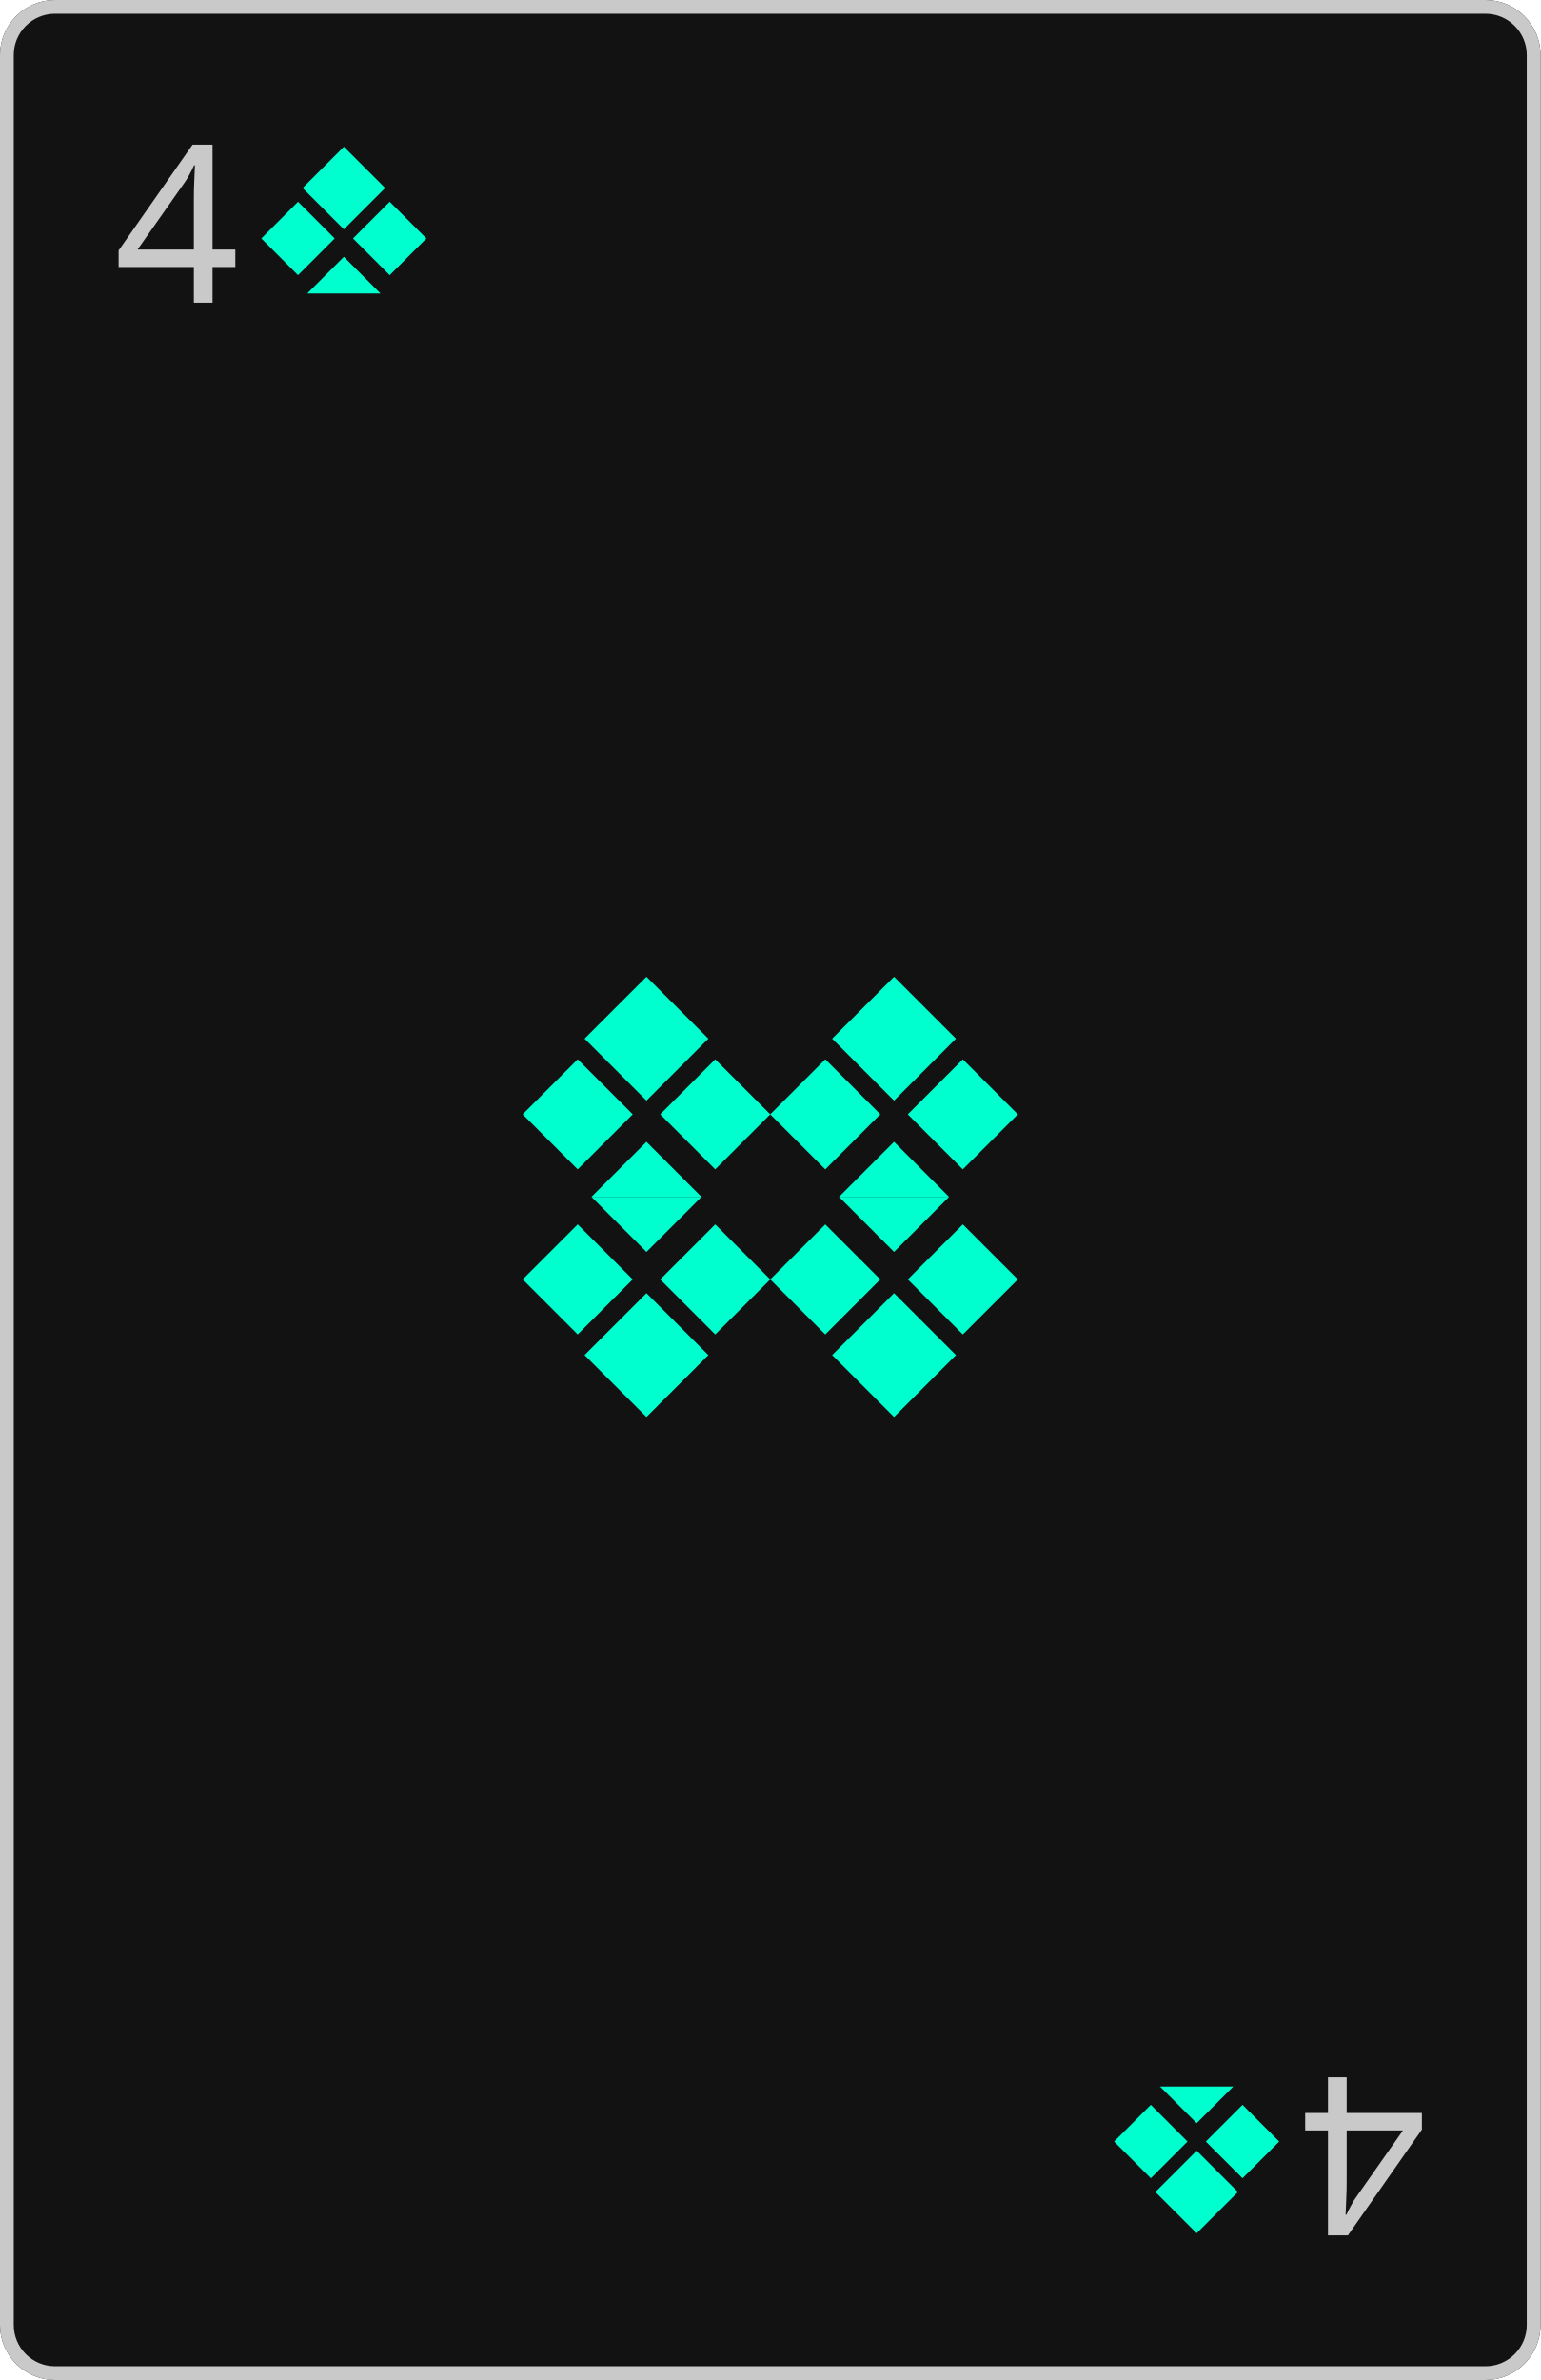
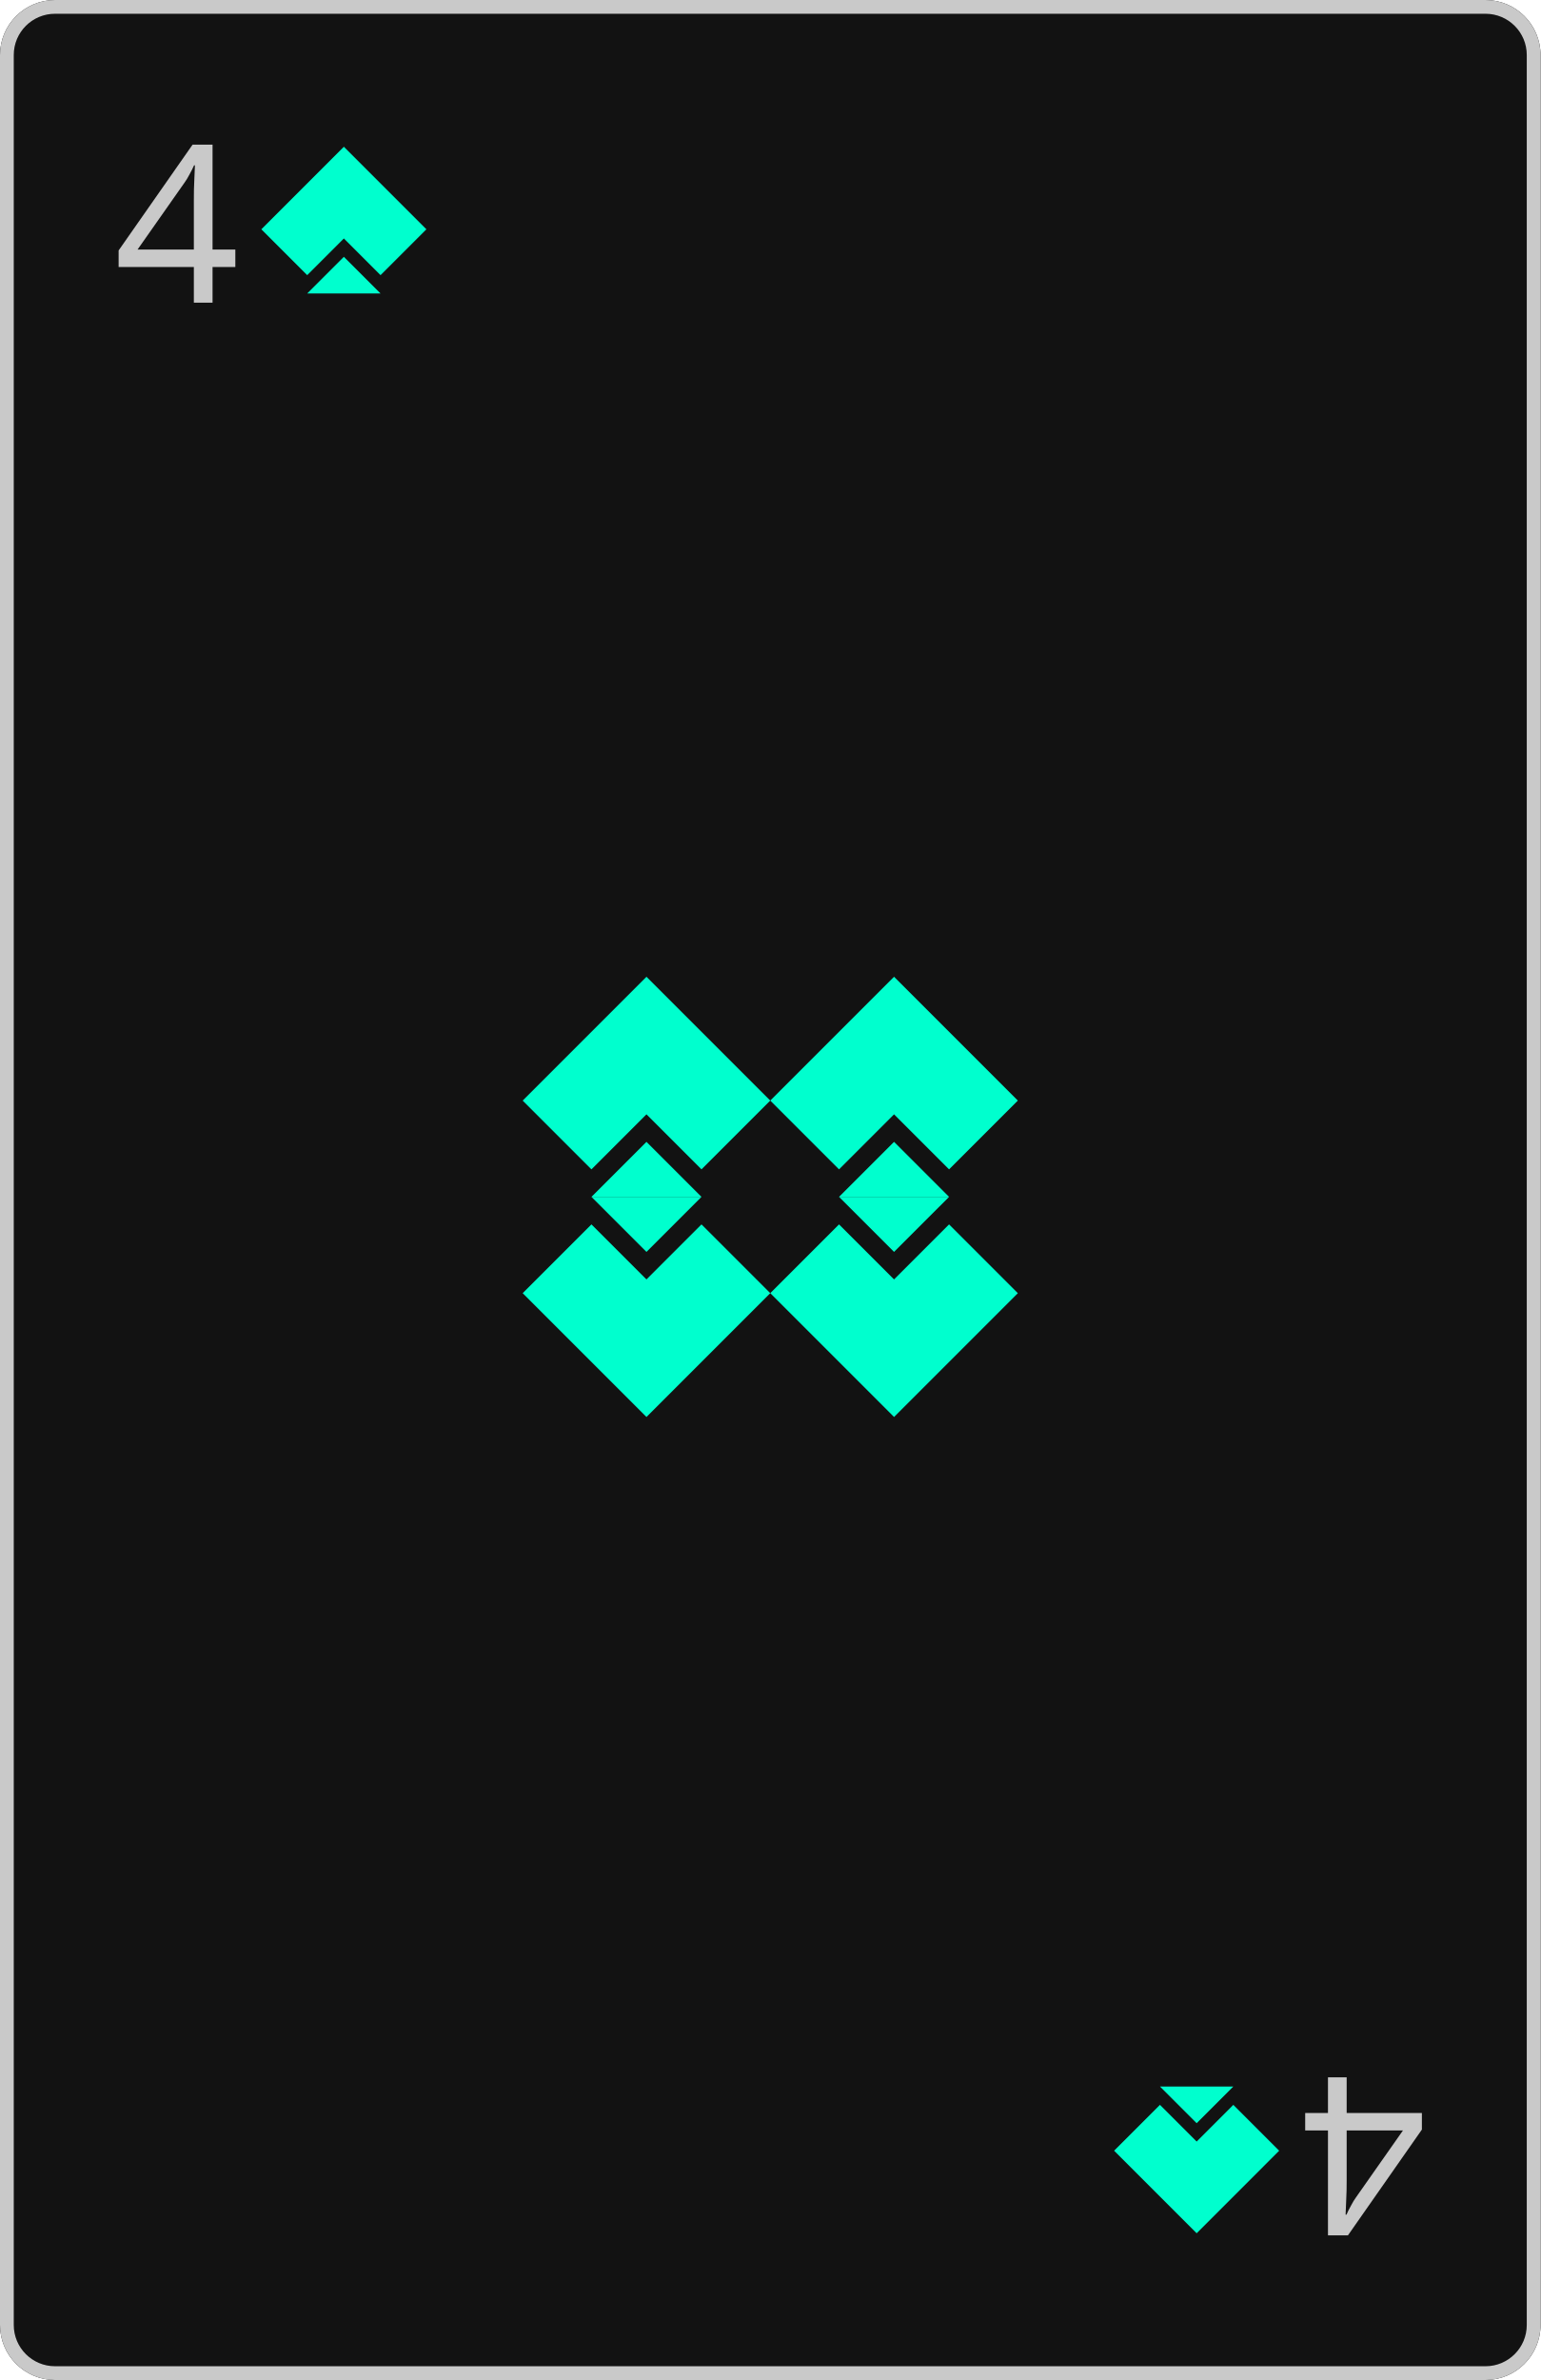
<svg xmlns="http://www.w3.org/2000/svg" width="112" height="173" viewBox="0 0 112 173">
  <defs>
    <style>.a{fill:none;}.b{fill:#121212;stroke:#c9c9c9;stroke-linejoin:bevel;}.c{fill:#c9c9c9;font-size:16px;font-family:PTSans-Regular, PT Sans;}.d{clip-path:url(#a);}.e{fill:#00ffce;}.f{clip-path:url(#c);}.g{stroke:none;}</style>
    <clipPath id="a">
      <rect class="a" width="16" height="16" />
    </clipPath>
    <clipPath id="c">
      <rect class="a" width="24" height="24" />
    </clipPath>
  </defs>
-   <g transform="translate(-347 -281)">
-     <g transform="translate(155 219)">
-       <g class="b" transform="translate(192 62)">
-         <rect class="g" width="112" height="173" rx="4" />
-         <rect class="a" x="0.5" y="0.5" width="111" height="172" rx="3.5" />
-       </g>
-       <text class="c" transform="translate(209 84)">
-         <tspan x="-8.72" y="0">4</tspan>
-       </text>
-       <text class="c" transform="translate(287 213) rotate(180)">
-         <tspan x="-8.72" y="0">4</tspan>
-       </text>
-       <g class="d" transform="translate(209 70)">
-         <rect class="e" width="4.243" height="4.243" transform="translate(5 5.667) rotate(-45)" />
-         <rect class="e" width="3.771" height="3.771" transform="translate(2 9.333) rotate(-45)" />
-         <rect class="e" width="3.771" height="3.771" transform="translate(8.667 9.333) rotate(-45)" />
-         <path class="e" d="M133,338.667l-2.667,2.667h5.333Z" transform="translate(-125 -328)" />
+   <g transform="translate(-347 -72)">
+     <g class="b" transform="translate(347 72)">
+       <rect class="g" width="112" height="173" rx="4" />
+       <rect class="a" x="0.5" y="0.5" width="111" height="172" rx="3.5" />
+     </g>
+     <text class="c" transform="translate(364 94)">
+       <tspan x="-8.72" y="0">4</tspan>
+     </text>
+     <text class="c" transform="translate(442 223) rotate(180)">
+       <tspan x="-8.72" y="0">4</tspan>
+     </text>
+     <g transform="translate(270)">
+       <g class="d" transform="translate(94 80)">
+         <path class="e" d="M116.333,330.667l6,6L119,340l-2.667-2.667L113.667,340l-3.333-3.333Z" transform="translate(-108.333 -328)" />
+         <path class="e" d="M116.333,338.667l-2.667,2.667H119Z" transform="translate(-108.333 -328)" />
        <rect class="a" width="16" height="16" />
      </g>
-       <g class="d" transform="translate(287 227) rotate(180)">
-         <rect class="e" width="4.243" height="4.243" transform="translate(5 5.667) rotate(-45)" />
-         <rect class="e" width="3.771" height="3.771" transform="translate(2 9.333) rotate(-45)" />
-         <rect class="e" width="3.771" height="3.771" transform="translate(8.667 9.333) rotate(-45)" />
-         <path class="e" d="M133,338.667l-2.667,2.667h5.333Z" transform="translate(-125 -328)" />
+       <g class="d" transform="translate(172 237) rotate(180)">
+         <path class="e" d="M116.333,330.667l6,6L119,340l-2.667-2.667L113.667,340l-3.333-3.333Z" transform="translate(-108.333 -328)" />
+         <path class="e" d="M116.333,338.667l-2.667,2.667H119Z" transform="translate(-108.333 -328)" />
        <rect class="a" width="16" height="16" />
      </g>
    </g>
-     <g transform="translate(-1 -1)">
-       <g class="f" transform="translate(383 349)">
-         <rect class="e" width="6.364" height="6.364" transform="translate(7.5 8.5) rotate(-45)" />
-         <rect class="e" width="5.657" height="5.657" transform="translate(3 14) rotate(-45)" />
-         <rect class="e" width="5.657" height="5.657" transform="translate(13 14) rotate(-45)" />
-         <path class="e" d="M146,306l-4,4h8Z" transform="translate(-134 -290)" />
-         <rect class="a" width="24" height="24" />
-       </g>
-       <g class="f" transform="translate(401 349)">
-         <rect class="e" width="6.364" height="6.364" transform="translate(7.5 8.5) rotate(-45)" />
-         <rect class="e" width="5.657" height="5.657" transform="translate(3 14) rotate(-45)" />
-         <rect class="e" width="5.657" height="5.657" transform="translate(13 14) rotate(-45)" />
-         <path class="e" d="M146,306l-4,4h8Z" transform="translate(-134 -290)" />
-         <rect class="a" width="24" height="24" />
-       </g>
-       <g class="f" transform="translate(407 389) rotate(180)">
-         <rect class="e" width="6.364" height="6.364" transform="translate(7.5 8.5) rotate(-45)" />
-         <rect class="e" width="5.657" height="5.657" transform="translate(3 14) rotate(-45)" />
-         <rect class="e" width="5.657" height="5.657" transform="translate(13 14) rotate(-45)" />
-         <path class="e" d="M146,306l-4,4h8Z" transform="translate(-134 -290)" />
-         <rect class="a" width="24" height="24" />
-       </g>
-       <g class="f" transform="translate(425 389) rotate(180)">
-         <rect class="e" width="6.364" height="6.364" transform="translate(7.5 8.5) rotate(-45)" />
-         <rect class="e" width="5.657" height="5.657" transform="translate(3 14) rotate(-45)" />
-         <rect class="e" width="5.657" height="5.657" transform="translate(13 14) rotate(-45)" />
-         <path class="e" d="M146,306l-4,4h8Z" transform="translate(-134 -290)" />
-         <rect class="a" width="24" height="24" />
-       </g>
+     <g class="f" transform="translate(382 139)">
+       <path class="e" d="M121,294l9,9-5,5-4-4-4,4-5-5Z" transform="translate(-109 -290)" />
+       <path class="e" d="M121,306l-4,4h8Z" transform="translate(-109 -290)" />
+       <rect class="a" width="24" height="24" />
+     </g>
+     <g class="f" transform="translate(400 139)">
+       <path class="e" d="M121,294l9,9-5,5-4-4-4,4-5-5Z" transform="translate(-109 -290)" />
+       <path class="e" d="M121,306l-4,4h8Z" transform="translate(-109 -290)" />
+       <rect class="a" width="24" height="24" />
+     </g>
+     <g class="f" transform="translate(406 179) rotate(180)">
+       <path class="e" d="M121,294l9,9-5,5-4-4-4,4-5-5Z" transform="translate(-109 -290)" />
+       <path class="e" d="M121,306l-4,4h8Z" transform="translate(-109 -290)" />
+       <rect class="a" width="24" height="24" />
+     </g>
+     <g class="f" transform="translate(424 179) rotate(180)">
+       <path class="e" d="M121,294l9,9-5,5-4-4-4,4-5-5Z" transform="translate(-109 -290)" />
+       <path class="e" d="M121,306l-4,4h8Z" transform="translate(-109 -290)" />
+       <rect class="a" width="24" height="24" />
    </g>
  </g>
</svg>
